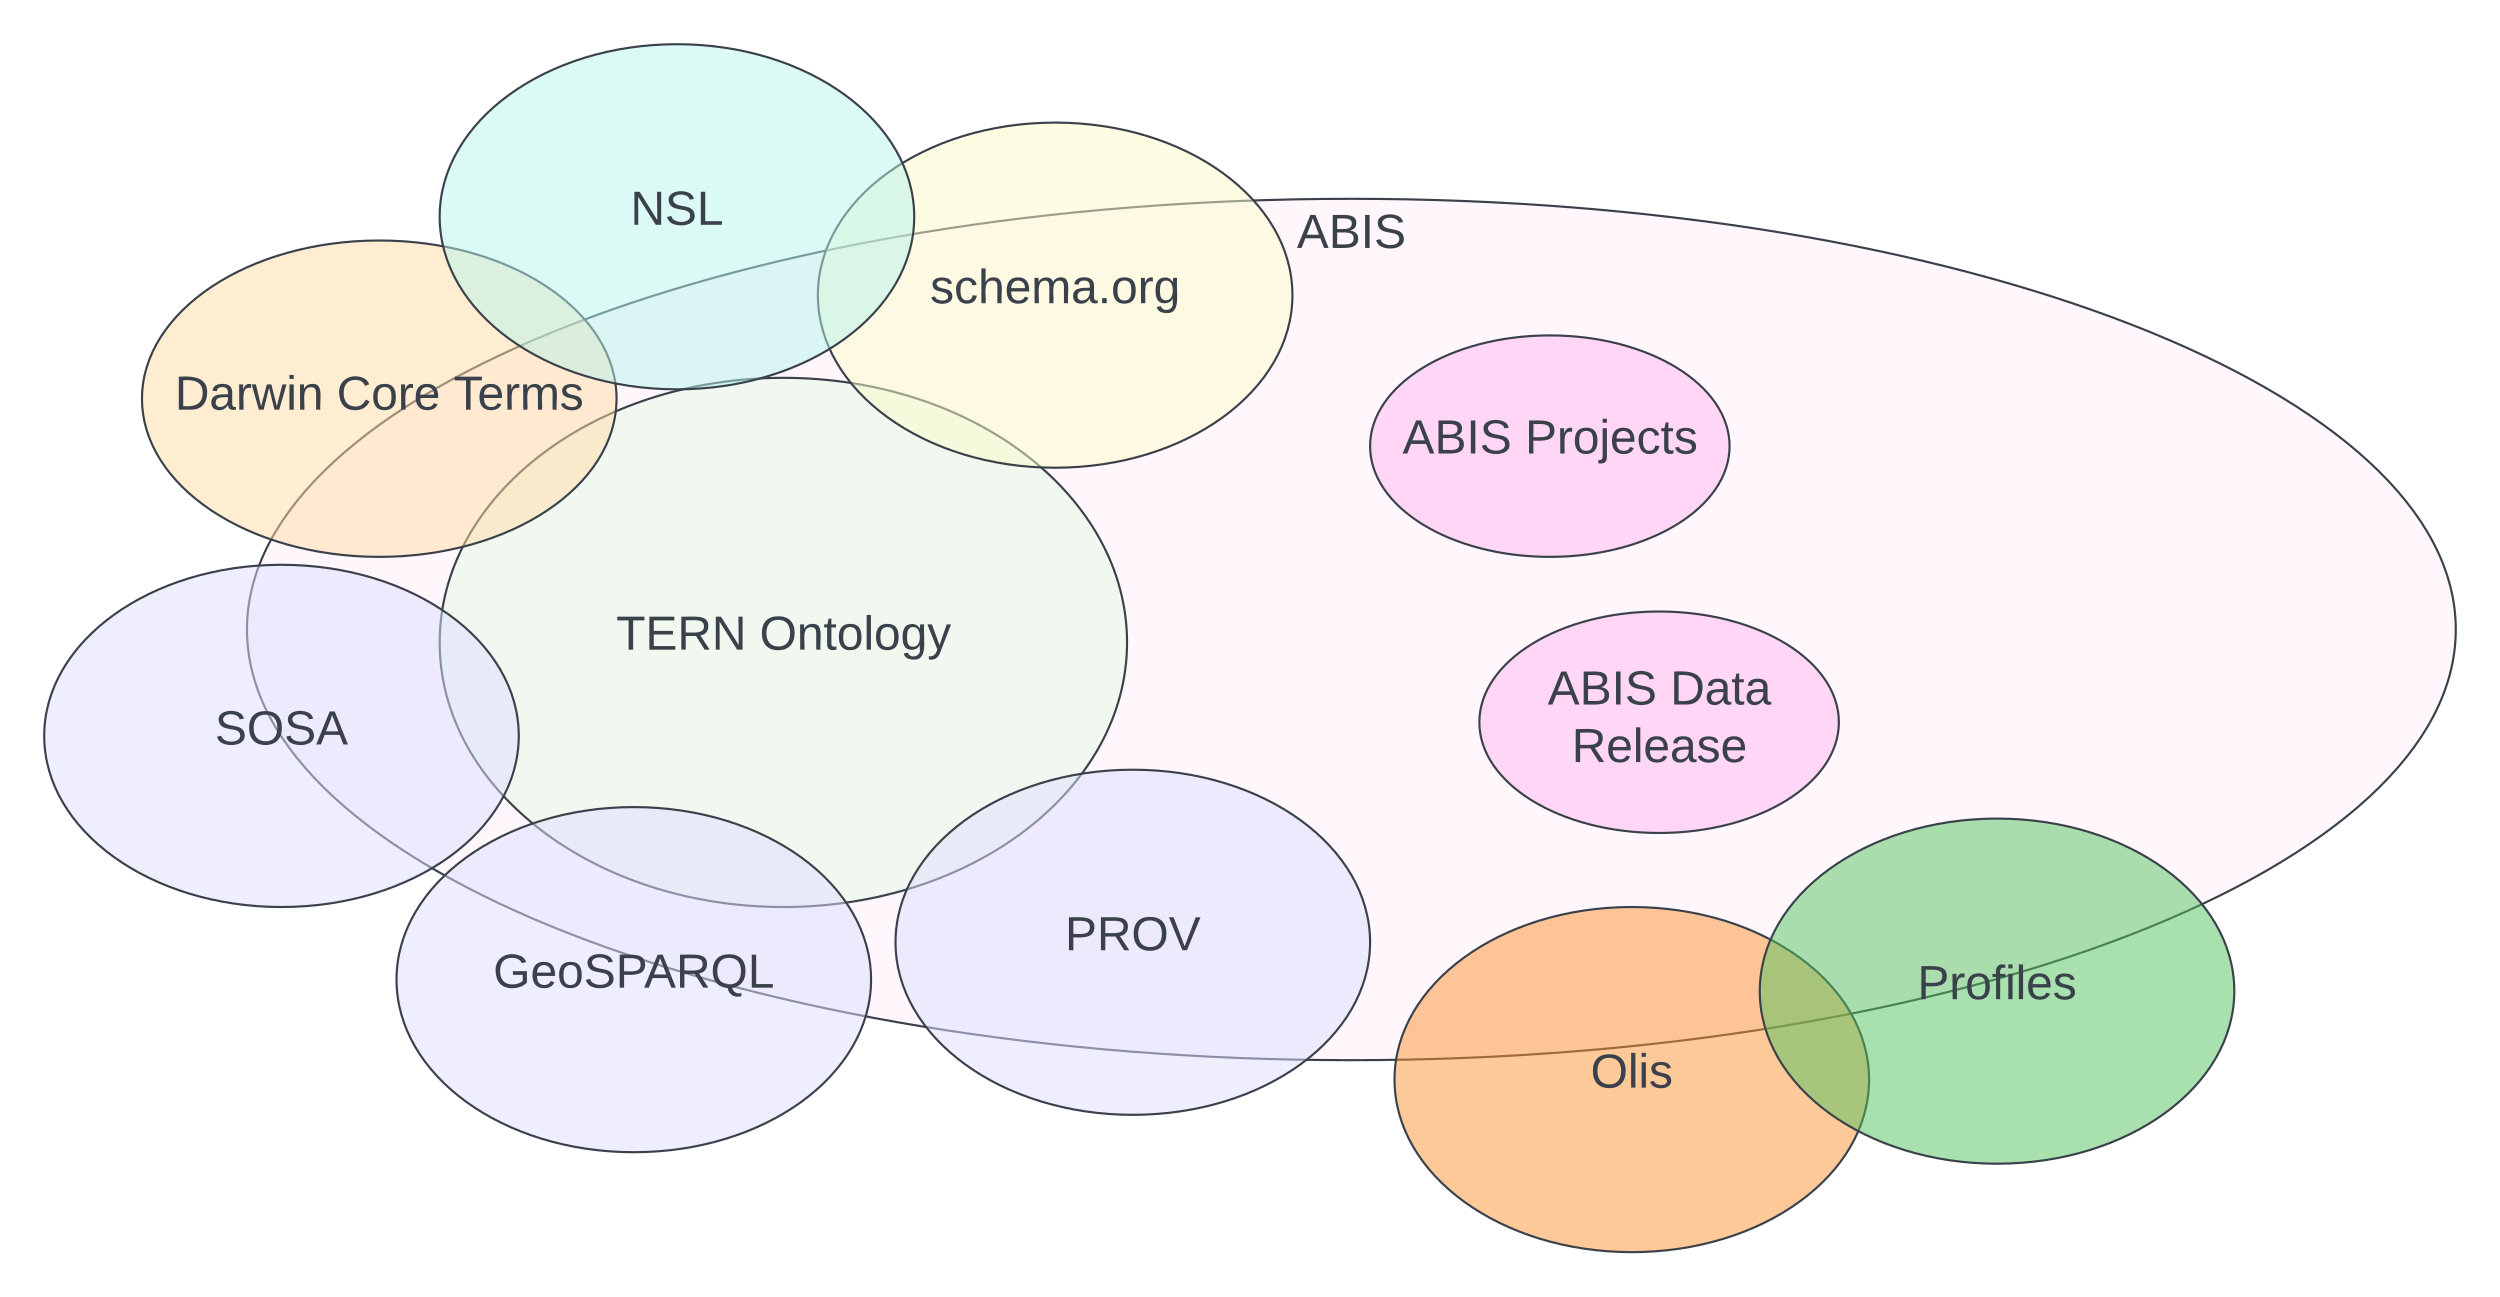
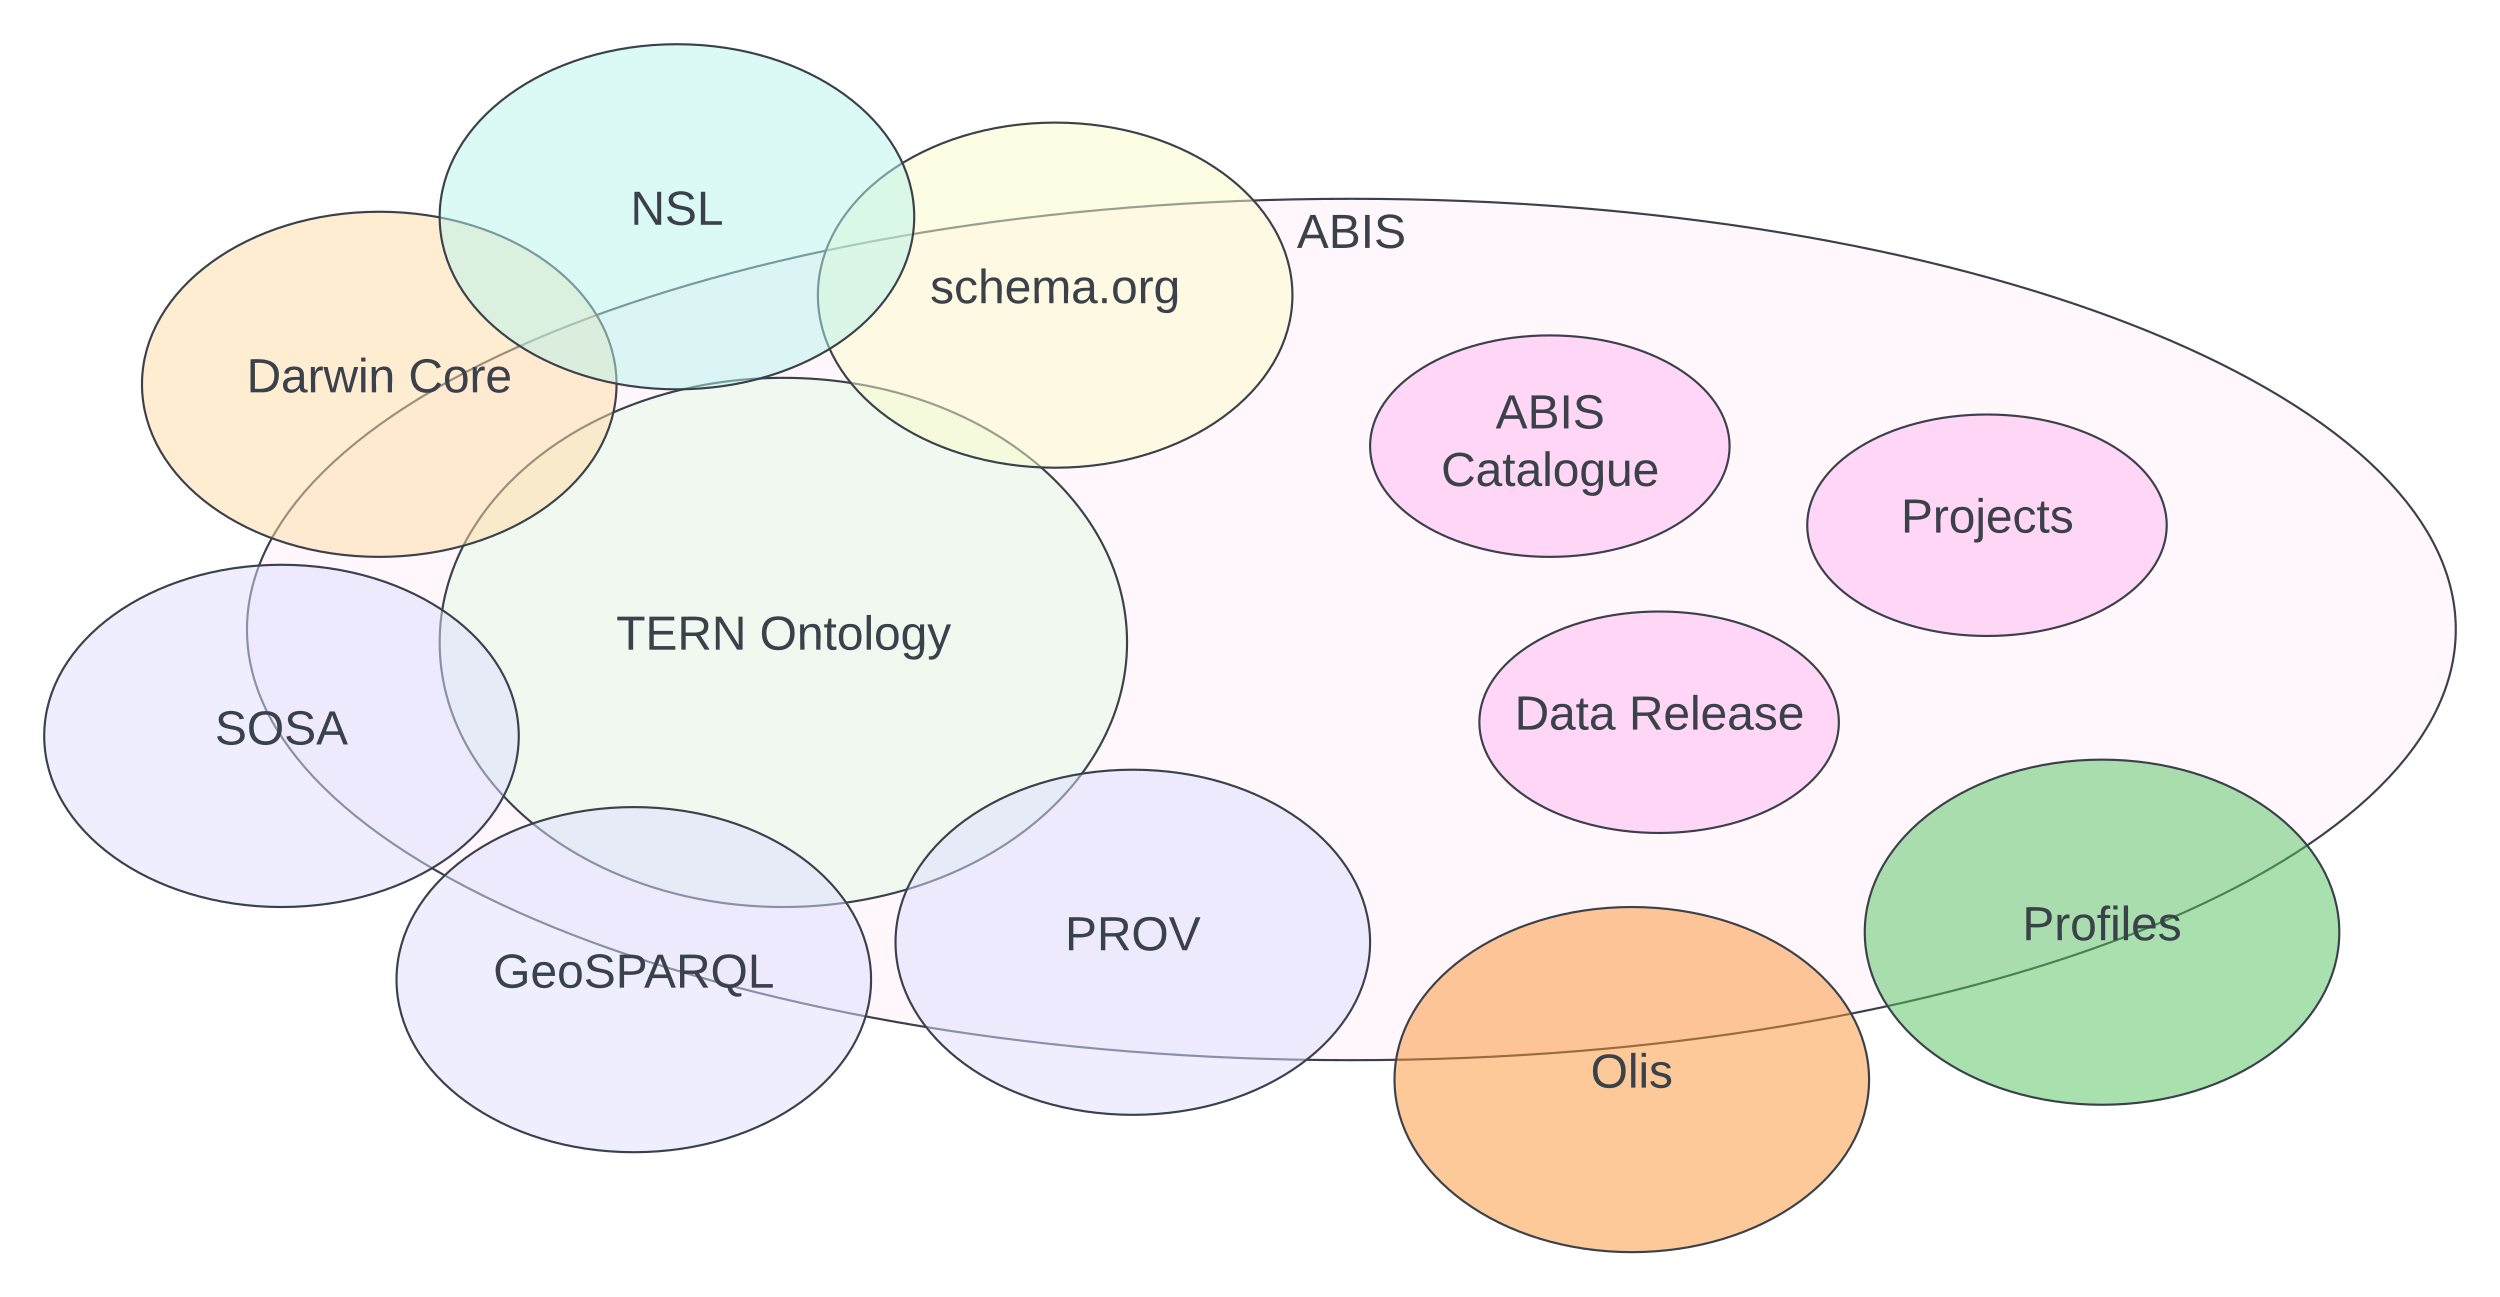
<svg xmlns="http://www.w3.org/2000/svg" xmlns:ns1="lucid" xmlns:xlink="http://www.w3.org/1999/xlink" width="1159" height="601">
  <g transform="translate(-55.5 -107.8333)" ns1:page-tab-id="0_0">
    <path d="M0 0h1500v1000H0z" fill="#fff" />
    <path d="M1194 399.67c0 110.27-229.23 199.66-512 199.66s-512-89.4-512-199.66C170 289.4 399.23 200 682 200s512 89.4 512 199.67z" stroke="#3a414a" fill="#fff0fb" fill-opacity=".5" />
    <use xlink:href="#a" transform="matrix(1,0,0,1,175,205) translate(481.6964 17.77778)" />
    <path d="M578 405.67c0 67.74-71.34 122.66-159.33 122.66-88 0-159.34-54.92-159.34-122.66 0-67.75 71.34-122.67 159.34-122.67S578 337.92 578 405.67z" stroke="#3a414a" fill="#e3fae3" fill-opacity=".5" />
    <use xlink:href="#b" transform="matrix(1,0,0,1,264.3333,288) translate(76.84568 121.0278)" />
    <use xlink:href="#c" transform="matrix(1,0,0,1,264.3333,288) translate(143.3272 121.0278)" />
    <path d="M654.67 244.67c0 44.18-49.25 80-110 80s-110-35.82-110-80c0-44.2 49.25-80 110-80s110 35.8 110 80z" stroke="#3a414a" fill="#fcfcca" fill-opacity=".5" />
    <use xlink:href="#d" transform="matrix(1,0,0,1,439.6667,169.6667) translate(47.03704 78.71528)" />
-     <path d="M341.33 292.67c0 40.5-49.25 73.33-110 73.33s-110-32.83-110-73.33 49.25-73.34 110-73.34 110 32.84 110 73.34z" stroke="#3a414a" fill="#ffdda6" fill-opacity=".5" />
-     <use xlink:href="#e" transform="matrix(1,0,0,1,126.3333,224.3333) translate(10.21605 73.43403)" />
-     <use xlink:href="#f" transform="matrix(1,0,0,1,126.3333,224.3333) translate(85.27778 73.43403)" />
-     <use xlink:href="#g" transform="matrix(1,0,0,1,126.3333,224.3333) translate(139.4753 73.43403)" />
+     <path d="M341.33 286c0 44.18-49.25 80-110 80s-110-35.82-110-80 49.25-80 110-80 110 35.82 110 80z" stroke="#3a414a" fill="#ffdda6" fill-opacity=".5" />
+     <use xlink:href="#e" transform="matrix(1,0,0,1,126.3333,211) translate(43.45679 78.71528)" />
+     <use xlink:href="#f" transform="matrix(1,0,0,1,126.3333,211) translate(118.5185 78.71528)" />
    <path d="M296 449c0 43.81-49.25 79.33-110 79.33S76 492.8 76 449c0-43.81 49.25-79.33 110-79.33s110 35.5 110 79.33z" stroke="#3a414a" fill="#dedeff" fill-opacity=".5" />
-     <use xlink:href="#h" transform="matrix(1,0,0,1,81,374.6667) translate(74.1358 78.30903)" />
+     <use xlink:href="#g" transform="matrix(1,0,0,1,81,374.6667) translate(74.1358 78.30903)" />
    <path d="M690.67 544.67c0 44.18-49.25 80-110 80s-110-35.82-110-80c0-44.2 49.24-80 110-80 60.75 0 110 35.8 110 80z" stroke="#3a414a" fill="#dedeff" fill-opacity=".5" />
-     <use xlink:href="#i" transform="matrix(1,0,0,1,475.6667,469.6667) translate(73.54938 78.71528)" />
+     <use xlink:href="#h" transform="matrix(1,0,0,1,475.6667,469.6667) translate(73.54938 78.71528)" />
    <path d="M459.33 562c0 44.18-49.25 80-110 80s-110-35.82-110-80 49.25-80 110-80 110 35.82 110 80z" stroke="#3a414a" fill="#dedeff" fill-opacity=".5" />
-     <use xlink:href="#j" transform="matrix(1,0,0,1,244.3333,487) translate(39.81481 78.71528)" />
+     <use xlink:href="#i" transform="matrix(1,0,0,1,244.3333,487) translate(39.81481 78.71528)" />
    <path d="M857.33 314.67c0 28.35-37.3 51.33-83.33 51.33-46.02 0-83.33-22.98-83.33-51.33 0-28.35 37.3-51.34 83.33-51.34 46.02 0 83.33 23 83.33 51.34z" stroke="#3a414a" fill="#ffd6f5" />
-     <use xlink:href="#k" transform="matrix(1,0,0,1,695.6667,268.3333) translate(10.04321 49.74653)" />
-     <use xlink:href="#l" transform="matrix(1,0,0,1,695.6667,268.3333) translate(66.83333 49.74653)" />
+     <use xlink:href="#j" transform="matrix(1,0,0,1,695.6667,268.3333) translate(53.19636 38.12153)" />
+     <use xlink:href="#k" transform="matrix(1,0,0,1,695.6667,268.3333) translate(27.94944 64.78819)" />
    <path d="M908 442.67c0 28.35-37.3 51.33-83.33 51.33s-83.34-22.98-83.34-51.33c0-28.35 37.3-51.34 83.34-51.34 46.02 0 83.33 23 83.33 51.34z" stroke="#3a414a" fill="#ffd6f5" />
-     <use xlink:href="#k" transform="matrix(1,0,0,1,746.3333,396.3333) translate(26.68401 38.12153)" />
-     <use xlink:href="#m" transform="matrix(1,0,0,1,746.3333,396.3333) translate(83.47414 38.12153)" />
-     <use xlink:href="#n" transform="matrix(1,0,0,1,746.3333,396.3333) translate(37.82599 64.78819)" />
+     <use xlink:href="#l" transform="matrix(1,0,0,1,746.3333,396.3333) translate(11.30864 49.74653)" />
+     <use xlink:href="#m" transform="matrix(1,0,0,1,746.3333,396.3333) translate(64.33333 49.74653)" />
    <path d="M922 608.33c0 44.2-49.25 80-110 80s-110-35.8-110-80c0-44.18 49.25-80 110-80s110 35.82 110 80z" stroke="#3a414a" fill="#fc9432" fill-opacity=".5" />
-     <g>
-       <use xlink:href="#o" transform="matrix(1,0,0,1,707,533.3333) translate(85.92593 78.71528)" />
-     </g>
-     <path d="M1091.33 567.33c0 44.2-49.24 80-110 80-60.75 0-110-35.8-110-80 0-44.18 49.25-80 110-80s110 35.82 110 80z" stroke="#3a414a" fill="#54c45e" fill-opacity=".5" />
-     <g>
-       <use xlink:href="#p" transform="matrix(1,0,0,1,876.3333,492.3333) translate(68.05556 78.71528)" />
-     </g>
+     <use xlink:href="#n" transform="matrix(1,0,0,1,707,533.3333) translate(85.92593 78.71528)" />
+     <path d="M1140 540c0 44.18-49.25 80-110 80s-110-35.82-110-80 49.25-80 110-80 110 35.82 110 80z" stroke="#3a414a" fill="#54c45e" fill-opacity=".5" />
+     <use xlink:href="#o" transform="matrix(1,0,0,1,925,465) translate(68.05556 78.71528)" />
    <path d="M479.33 208.33c0 44.2-49.25 80-110 80s-110-35.8-110-80c0-44.18 49.25-80 110-80s110 35.82 110 80z" stroke="#3a414a" fill="#b8f5ed" fill-opacity=".5" />
    <g>
-       <use xlink:href="#q" transform="matrix(1,0,0,1,264.3333,133.3333) translate(83.42593 78.71528)" />
+       <use xlink:href="#p" transform="matrix(1,0,0,1,264.3333,133.3333) translate(83.42593 78.71528)" />
+     </g>
+     <path d="M1060 351.33c0 28.35-37.3 51.34-83.33 51.34s-83.34-23-83.34-51.34c0-28.35 37.3-51.33 83.34-51.33 46.02 0 83.33 22.98 83.33 51.33z" stroke="#3a414a" fill="#ffd6f5" />
+     <g>
+       <use xlink:href="#q" transform="matrix(1,0,0,1,898.3333,305) translate(38.43827 49.74653)" />
    </g>
    <defs>
      <path fill="#3a414a" d="M205 0l-28-72H64L36 0H1l101-248h38L239 0h-34zm-38-99l-47-123c-12 45-31 82-46 123h93" id="r" />
      <path fill="#3a414a" d="M160-131c35 5 61 23 61 61C221 17 115-2 30 0v-248c76 3 177-17 177 60 0 33-19 50-47 57zm-97-11c50-1 110 9 110-42 0-47-63-36-110-37v79zm0 115c55-2 124 14 124-45 0-56-70-42-124-44v89" id="s" />
      <path fill="#3a414a" d="M33 0v-248h34V0H33" id="t" />
      <path fill="#3a414a" d="M185-189c-5-48-123-54-124 2 14 75 158 14 163 119 3 78-121 87-175 55-17-10-28-26-33-46l33-7c5 56 141 63 141-1 0-78-155-14-162-118-5-82 145-84 179-34 5 7 8 16 11 25" id="u" />
      <g id="a">
        <use transform="matrix(0.0617284,0,0,0.0617284,0,0)" xlink:href="#r" />
        <use transform="matrix(0.0617284,0,0,0.0617284,14.81481,0)" xlink:href="#s" />
        <use transform="matrix(0.0617284,0,0,0.0617284,29.62963,0)" xlink:href="#t" />
        <use transform="matrix(0.0617284,0,0,0.0617284,35.80247,0)" xlink:href="#u" />
      </g>
      <path fill="#3a414a" d="M127-220V0H93v-220H8v-28h204v28h-85" id="v" />
      <path fill="#3a414a" d="M30 0v-248h187v28H63v79h144v27H63v87h162V0H30" id="w" />
      <path fill="#3a414a" d="M233-177c-1 41-23 64-60 70L243 0h-38l-65-103H63V0H30v-248c88 3 205-21 203 71zM63-129c60-2 137 13 137-47 0-61-80-42-137-45v92" id="x" />
      <path fill="#3a414a" d="M190 0L58-211 59 0H30v-248h39L202-35l-2-213h31V0h-41" id="y" />
      <g id="b">
        <use transform="matrix(0.0617284,0,0,0.0617284,0,0)" xlink:href="#v" />
        <use transform="matrix(0.0617284,0,0,0.0617284,13.51852,0)" xlink:href="#w" />
        <use transform="matrix(0.0617284,0,0,0.0617284,28.33333,0)" xlink:href="#x" />
        <use transform="matrix(0.0617284,0,0,0.0617284,44.32099,0)" xlink:href="#y" />
      </g>
      <path fill="#3a414a" d="M140-251c81 0 123 46 123 126C263-46 219 4 140 4 59 4 17-45 17-125s42-126 123-126zm0 227c63 0 89-41 89-101s-29-99-89-99c-61 0-89 39-89 99S79-25 140-24" id="z" />
      <path fill="#3a414a" d="M117-194c89-4 53 116 60 194h-32v-121c0-31-8-49-39-48C34-167 62-67 57 0H25l-1-190h30c1 10-1 24 2 32 11-22 29-35 61-36" id="A" />
      <path fill="#3a414a" d="M59-47c-2 24 18 29 38 22v24C64 9 27 4 27-40v-127H5v-23h24l9-43h21v43h35v23H59v120" id="B" />
      <path fill="#3a414a" d="M100-194c62-1 85 37 85 99 1 63-27 99-86 99S16-35 15-95c0-66 28-99 85-99zM99-20c44 1 53-31 53-75 0-43-8-75-51-75s-53 32-53 75 10 74 51 75" id="C" />
      <path fill="#3a414a" d="M24 0v-261h32V0H24" id="D" />
      <path fill="#3a414a" d="M177-190C167-65 218 103 67 71c-23-6-38-20-44-43l32-5c15 47 100 32 89-28v-30C133-14 115 1 83 1 29 1 15-40 15-95c0-56 16-97 71-98 29-1 48 16 59 35 1-10 0-23 2-32h30zM94-22c36 0 50-32 50-73 0-42-14-75-50-75-39 0-46 34-46 75s6 73 46 73" id="E" />
      <path fill="#3a414a" d="M179-190L93 31C79 59 56 82 12 73V49c39 6 53-20 64-50L1-190h34L92-34l54-156h33" id="F" />
      <g id="c">
        <use transform="matrix(0.0617284,0,0,0.0617284,0,0)" xlink:href="#z" />
        <use transform="matrix(0.0617284,0,0,0.0617284,17.28395,0)" xlink:href="#A" />
        <use transform="matrix(0.0617284,0,0,0.0617284,29.62963,0)" xlink:href="#B" />
        <use transform="matrix(0.0617284,0,0,0.0617284,35.80247,0)" xlink:href="#C" />
        <use transform="matrix(0.0617284,0,0,0.0617284,48.14815,0)" xlink:href="#D" />
        <use transform="matrix(0.0617284,0,0,0.0617284,53.02469,0)" xlink:href="#C" />
        <use transform="matrix(0.0617284,0,0,0.0617284,65.37037,0)" xlink:href="#E" />
        <use transform="matrix(0.0617284,0,0,0.0617284,77.71605,0)" xlink:href="#F" />
      </g>
      <path fill="#3a414a" d="M135-143c-3-34-86-38-87 0 15 53 115 12 119 90S17 21 10-45l28-5c4 36 97 45 98 0-10-56-113-15-118-90-4-57 82-63 122-42 12 7 21 19 24 35" id="G" />
      <path fill="#3a414a" d="M96-169c-40 0-48 33-48 73s9 75 48 75c24 0 41-14 43-38l32 2c-6 37-31 61-74 61-59 0-76-41-82-99-10-93 101-131 147-64 4 7 5 14 7 22l-32 3c-4-21-16-35-41-35" id="H" />
      <path fill="#3a414a" d="M106-169C34-169 62-67 57 0H25v-261h32l-1 103c12-21 28-36 61-36 89 0 53 116 60 194h-32v-121c2-32-8-49-39-48" id="I" />
      <path fill="#3a414a" d="M100-194c63 0 86 42 84 106H49c0 40 14 67 53 68 26 1 43-12 49-29l28 8c-11 28-37 45-77 45C44 4 14-33 15-96c1-61 26-98 85-98zm52 81c6-60-76-77-97-28-3 7-6 17-6 28h103" id="J" />
      <path fill="#3a414a" d="M210-169c-67 3-38 105-44 169h-31v-121c0-29-5-50-35-48C34-165 62-65 56 0H25l-1-190h30c1 10-1 24 2 32 10-44 99-50 107 0 11-21 27-35 58-36 85-2 47 119 55 194h-31v-121c0-29-5-49-35-48" id="K" />
      <path fill="#3a414a" d="M141-36C126-15 110 5 73 4 37 3 15-17 15-53c-1-64 63-63 125-63 3-35-9-54-41-54-24 1-41 7-42 31l-33-3c5-37 33-52 76-52 45 0 72 20 72 64v82c-1 20 7 32 28 27v20c-31 9-61-2-59-35zM48-53c0 20 12 33 32 33 41-3 63-29 60-74-43 2-92-5-92 41" id="L" />
      <path fill="#3a414a" d="M33 0v-38h34V0H33" id="M" />
      <path fill="#3a414a" d="M114-163C36-179 61-72 57 0H25l-1-190h30c1 12-1 29 2 39 6-27 23-49 58-41v29" id="N" />
      <g id="d">
        <use transform="matrix(0.0617284,0,0,0.0617284,0,0)" xlink:href="#G" />
        <use transform="matrix(0.0617284,0,0,0.0617284,11.11111,0)" xlink:href="#H" />
        <use transform="matrix(0.0617284,0,0,0.0617284,22.22222,0)" xlink:href="#I" />
        <use transform="matrix(0.0617284,0,0,0.0617284,34.5679,0)" xlink:href="#J" />
        <use transform="matrix(0.0617284,0,0,0.0617284,46.91358,0)" xlink:href="#K" />
        <use transform="matrix(0.0617284,0,0,0.0617284,65.37037,0)" xlink:href="#L" />
        <use transform="matrix(0.0617284,0,0,0.0617284,77.71605,0)" xlink:href="#M" />
        <use transform="matrix(0.0617284,0,0,0.0617284,83.88889,0)" xlink:href="#C" />
        <use transform="matrix(0.0617284,0,0,0.0617284,96.23457,0)" xlink:href="#N" />
        <use transform="matrix(0.0617284,0,0,0.0617284,103.5802,0)" xlink:href="#E" />
      </g>
      <path fill="#3a414a" d="M30-248c118-7 216 8 213 122C240-48 200 0 122 0H30v-248zM63-27c89 8 146-16 146-99s-60-101-146-95v194" id="O" />
      <path fill="#3a414a" d="M206 0h-36l-40-164L89 0H53L-1-190h32L70-26l43-164h34l41 164 42-164h31" id="P" />
      <path fill="#3a414a" d="M24-231v-30h32v30H24zM24 0v-190h32V0H24" id="Q" />
      <g id="e">
        <use transform="matrix(0.0617284,0,0,0.0617284,0,0)" xlink:href="#O" />
        <use transform="matrix(0.0617284,0,0,0.0617284,15.98765,0)" xlink:href="#L" />
        <use transform="matrix(0.0617284,0,0,0.0617284,28.33333,0)" xlink:href="#N" />
        <use transform="matrix(0.0617284,0,0,0.0617284,35.67901,0)" xlink:href="#P" />
        <use transform="matrix(0.0617284,0,0,0.0617284,51.66667,0)" xlink:href="#Q" />
        <use transform="matrix(0.0617284,0,0,0.0617284,56.54321,0)" xlink:href="#A" />
      </g>
      <path fill="#3a414a" d="M212-179c-10-28-35-45-73-45-59 0-87 40-87 99 0 60 29 101 89 101 43 0 62-24 78-52l27 14C228-24 195 4 139 4 59 4 22-46 18-125c-6-104 99-153 187-111 19 9 31 26 39 46" id="R" />
      <g id="f">
        <use transform="matrix(0.0617284,0,0,0.0617284,0,0)" xlink:href="#R" />
        <use transform="matrix(0.0617284,0,0,0.0617284,15.98765,0)" xlink:href="#C" />
        <use transform="matrix(0.0617284,0,0,0.0617284,28.33333,0)" xlink:href="#N" />
        <use transform="matrix(0.0617284,0,0,0.0617284,35.67901,0)" xlink:href="#J" />
      </g>
      <g id="g">
-         <use transform="matrix(0.0617284,0,0,0.0617284,0,0)" xlink:href="#v" />
-         <use transform="matrix(0.0617284,0,0,0.0617284,11.04938,0)" xlink:href="#J" />
-         <use transform="matrix(0.0617284,0,0,0.0617284,23.39506,0)" xlink:href="#N" />
-         <use transform="matrix(0.0617284,0,0,0.0617284,30.74074,0)" xlink:href="#K" />
-         <use transform="matrix(0.0617284,0,0,0.0617284,49.19753,0)" xlink:href="#G" />
-       </g>
-       <g id="h">
        <use transform="matrix(0.0617284,0,0,0.0617284,0,0)" xlink:href="#u" />
        <use transform="matrix(0.0617284,0,0,0.0617284,14.81481,0)" xlink:href="#z" />
        <use transform="matrix(0.0617284,0,0,0.0617284,32.09877,0)" xlink:href="#u" />
        <use transform="matrix(0.0617284,0,0,0.0617284,46.91358,0)" xlink:href="#r" />
      </g>
      <path fill="#3a414a" d="M30-248c87 1 191-15 191 75 0 78-77 80-158 76V0H30v-248zm33 125c57 0 124 11 124-50 0-59-68-47-124-48v98" id="S" />
      <path fill="#3a414a" d="M137 0h-34L2-248h35l83 218 83-218h36" id="T" />
-       <g id="i">
+       <g id="h">
        <use transform="matrix(0.0617284,0,0,0.0617284,0,0)" xlink:href="#S" />
        <use transform="matrix(0.0617284,0,0,0.0617284,14.81481,0)" xlink:href="#x" />
        <use transform="matrix(0.0617284,0,0,0.0617284,30.80247,0)" xlink:href="#z" />
        <use transform="matrix(0.0617284,0,0,0.0617284,48.08642,0)" xlink:href="#T" />
      </g>
      <path fill="#3a414a" d="M143 4C61 4 22-44 18-125c-5-107 100-154 193-111 17 8 29 25 37 43l-32 9c-13-25-37-40-76-40-61 0-88 39-88 99 0 61 29 100 91 101 35 0 62-11 79-27v-45h-74v-28h105v86C228-13 192 4 143 4" id="U" />
      <path fill="#3a414a" d="M140-251c81 0 123 46 123 126C263-53 228-8 163 1c7 30 30 48 69 40v23c-55 16-95-15-103-61C56-3 17-48 17-125c0-80 42-126 123-126zm0 227c63 0 89-41 89-101s-29-99-89-99c-61 0-89 39-89 99S79-25 140-24" id="V" />
      <path fill="#3a414a" d="M30 0v-248h33v221h125V0H30" id="W" />
-       <g id="j">
+       <g id="i">
        <use transform="matrix(0.0617284,0,0,0.0617284,0,0)" xlink:href="#U" />
        <use transform="matrix(0.0617284,0,0,0.0617284,17.28395,0)" xlink:href="#J" />
        <use transform="matrix(0.0617284,0,0,0.0617284,29.62963,0)" xlink:href="#C" />
        <use transform="matrix(0.0617284,0,0,0.0617284,41.97531,0)" xlink:href="#u" />
        <use transform="matrix(0.0617284,0,0,0.0617284,56.79012,0)" xlink:href="#S" />
        <use transform="matrix(0.0617284,0,0,0.0617284,69.93827,0)" xlink:href="#r" />
        <use transform="matrix(0.0617284,0,0,0.0617284,84.75309,0)" xlink:href="#x" />
        <use transform="matrix(0.0617284,0,0,0.0617284,100.7407,0)" xlink:href="#V" />
        <use transform="matrix(0.0617284,0,0,0.0617284,118.0247,0)" xlink:href="#W" />
      </g>
-       <g id="k">
+       <g id="j">
        <use transform="matrix(0.0617284,0,0,0.0617284,0,0)" xlink:href="#r" />
        <use transform="matrix(0.0617284,0,0,0.0617284,14.81481,0)" xlink:href="#s" />
        <use transform="matrix(0.0617284,0,0,0.0617284,29.62963,0)" xlink:href="#t" />
        <use transform="matrix(0.0617284,0,0,0.0617284,35.80247,0)" xlink:href="#u" />
      </g>
-       <path fill="#3a414a" d="M24-231v-30h32v30H24zM-9 49c24 4 33-6 33-30v-209h32V24c2 40-23 58-65 49V49" id="X" />
+       <path fill="#3a414a" d="M84 4C-5 8 30-112 23-190h32v120c0 31 7 50 39 49 72-2 45-101 50-169h31l1 190h-30c-1-10 1-25-2-33-11 22-28 36-60 37" id="X" />
+       <g id="k">
+         <use transform="matrix(0.0617284,0,0,0.0617284,0,0)" xlink:href="#R" />
+         <use transform="matrix(0.0617284,0,0,0.0617284,15.98765,0)" xlink:href="#L" />
+         <use transform="matrix(0.0617284,0,0,0.0617284,28.33333,0)" xlink:href="#B" />
+         <use transform="matrix(0.0617284,0,0,0.0617284,34.50617,0)" xlink:href="#L" />
+         <use transform="matrix(0.0617284,0,0,0.0617284,46.85185,0)" xlink:href="#D" />
+         <use transform="matrix(0.0617284,0,0,0.0617284,51.7284,0)" xlink:href="#C" />
+         <use transform="matrix(0.0617284,0,0,0.0617284,64.07407,0)" xlink:href="#E" />
+         <use transform="matrix(0.0617284,0,0,0.0617284,76.41975,0)" xlink:href="#X" />
+         <use transform="matrix(0.0617284,0,0,0.0617284,88.76543,0)" xlink:href="#J" />
+       </g>
      <g id="l">
-         <use transform="matrix(0.0617284,0,0,0.0617284,0,0)" xlink:href="#S" />
-         <use transform="matrix(0.0617284,0,0,0.0617284,14.81481,0)" xlink:href="#N" />
-         <use transform="matrix(0.0617284,0,0,0.0617284,22.16049,0)" xlink:href="#C" />
-         <use transform="matrix(0.0617284,0,0,0.0617284,34.50617,0)" xlink:href="#X" />
-         <use transform="matrix(0.0617284,0,0,0.0617284,39.38272,0)" xlink:href="#J" />
-         <use transform="matrix(0.0617284,0,0,0.0617284,51.7284,0)" xlink:href="#H" />
-         <use transform="matrix(0.0617284,0,0,0.0617284,62.83951,0)" xlink:href="#B" />
-         <use transform="matrix(0.0617284,0,0,0.0617284,69.01235,0)" xlink:href="#G" />
-       </g>
-       <g id="m">
        <use transform="matrix(0.0617284,0,0,0.0617284,0,0)" xlink:href="#O" />
        <use transform="matrix(0.0617284,0,0,0.0617284,15.98765,0)" xlink:href="#L" />
        <use transform="matrix(0.0617284,0,0,0.0617284,28.33333,0)" xlink:href="#B" />
        <use transform="matrix(0.0617284,0,0,0.0617284,34.50617,0)" xlink:href="#L" />
      </g>
-       <g id="n">
+       <g id="m">
        <use transform="matrix(0.0617284,0,0,0.0617284,0,0)" xlink:href="#x" />
        <use transform="matrix(0.0617284,0,0,0.0617284,15.98765,0)" xlink:href="#J" />
        <use transform="matrix(0.0617284,0,0,0.0617284,28.33333,0)" xlink:href="#D" />
        <use transform="matrix(0.0617284,0,0,0.0617284,33.20988,0)" xlink:href="#J" />
        <use transform="matrix(0.0617284,0,0,0.0617284,45.55556,0)" xlink:href="#L" />
        <use transform="matrix(0.0617284,0,0,0.0617284,57.90123,0)" xlink:href="#G" />
        <use transform="matrix(0.0617284,0,0,0.0617284,69.01235,0)" xlink:href="#J" />
      </g>
-       <g id="o">
+       <g id="n">
        <use transform="matrix(0.0617284,0,0,0.0617284,0,0)" xlink:href="#z" />
        <use transform="matrix(0.0617284,0,0,0.0617284,17.28395,0)" xlink:href="#D" />
        <use transform="matrix(0.0617284,0,0,0.0617284,22.16049,0)" xlink:href="#Q" />
        <use transform="matrix(0.0617284,0,0,0.0617284,27.03704,0)" xlink:href="#G" />
      </g>
      <path fill="#3a414a" d="M101-234c-31-9-42 10-38 44h38v23H63V0H32v-167H5v-23h27c-7-52 17-82 69-68v24" id="Y" />
-       <g id="p">
+       <g id="o">
        <use transform="matrix(0.0617284,0,0,0.0617284,0,0)" xlink:href="#S" />
        <use transform="matrix(0.0617284,0,0,0.0617284,14.81481,0)" xlink:href="#N" />
        <use transform="matrix(0.0617284,0,0,0.0617284,22.16049,0)" xlink:href="#C" />
        <use transform="matrix(0.0617284,0,0,0.0617284,34.50617,0)" xlink:href="#Y" />
        <use transform="matrix(0.0617284,0,0,0.0617284,40.67901,0)" xlink:href="#Q" />
        <use transform="matrix(0.0617284,0,0,0.0617284,45.55556,0)" xlink:href="#D" />
        <use transform="matrix(0.0617284,0,0,0.0617284,50.4321,0)" xlink:href="#J" />
        <use transform="matrix(0.0617284,0,0,0.0617284,62.77778,0)" xlink:href="#G" />
      </g>
-       <g id="q">
+       <g id="p">
        <use transform="matrix(0.0617284,0,0,0.0617284,0,0)" xlink:href="#y" />
        <use transform="matrix(0.0617284,0,0,0.0617284,15.98765,0)" xlink:href="#u" />
        <use transform="matrix(0.0617284,0,0,0.0617284,30.80247,0)" xlink:href="#W" />
      </g>
+       <path fill="#3a414a" d="M24-231v-30h32v30H24zM-9 49c24 4 33-6 33-30v-209h32V24c2 40-23 58-65 49V49" id="Z" />
+       <g id="q">
+         <use transform="matrix(0.0617284,0,0,0.0617284,0,0)" xlink:href="#S" />
+         <use transform="matrix(0.0617284,0,0,0.0617284,14.81481,0)" xlink:href="#N" />
+         <use transform="matrix(0.0617284,0,0,0.0617284,22.16049,0)" xlink:href="#C" />
+         <use transform="matrix(0.0617284,0,0,0.0617284,34.50617,0)" xlink:href="#Z" />
+         <use transform="matrix(0.0617284,0,0,0.0617284,39.38272,0)" xlink:href="#J" />
+         <use transform="matrix(0.0617284,0,0,0.0617284,51.7284,0)" xlink:href="#H" />
+         <use transform="matrix(0.0617284,0,0,0.0617284,62.83951,0)" xlink:href="#B" />
+         <use transform="matrix(0.0617284,0,0,0.0617284,69.01235,0)" xlink:href="#G" />
+       </g>
    </defs>
  </g>
</svg>
